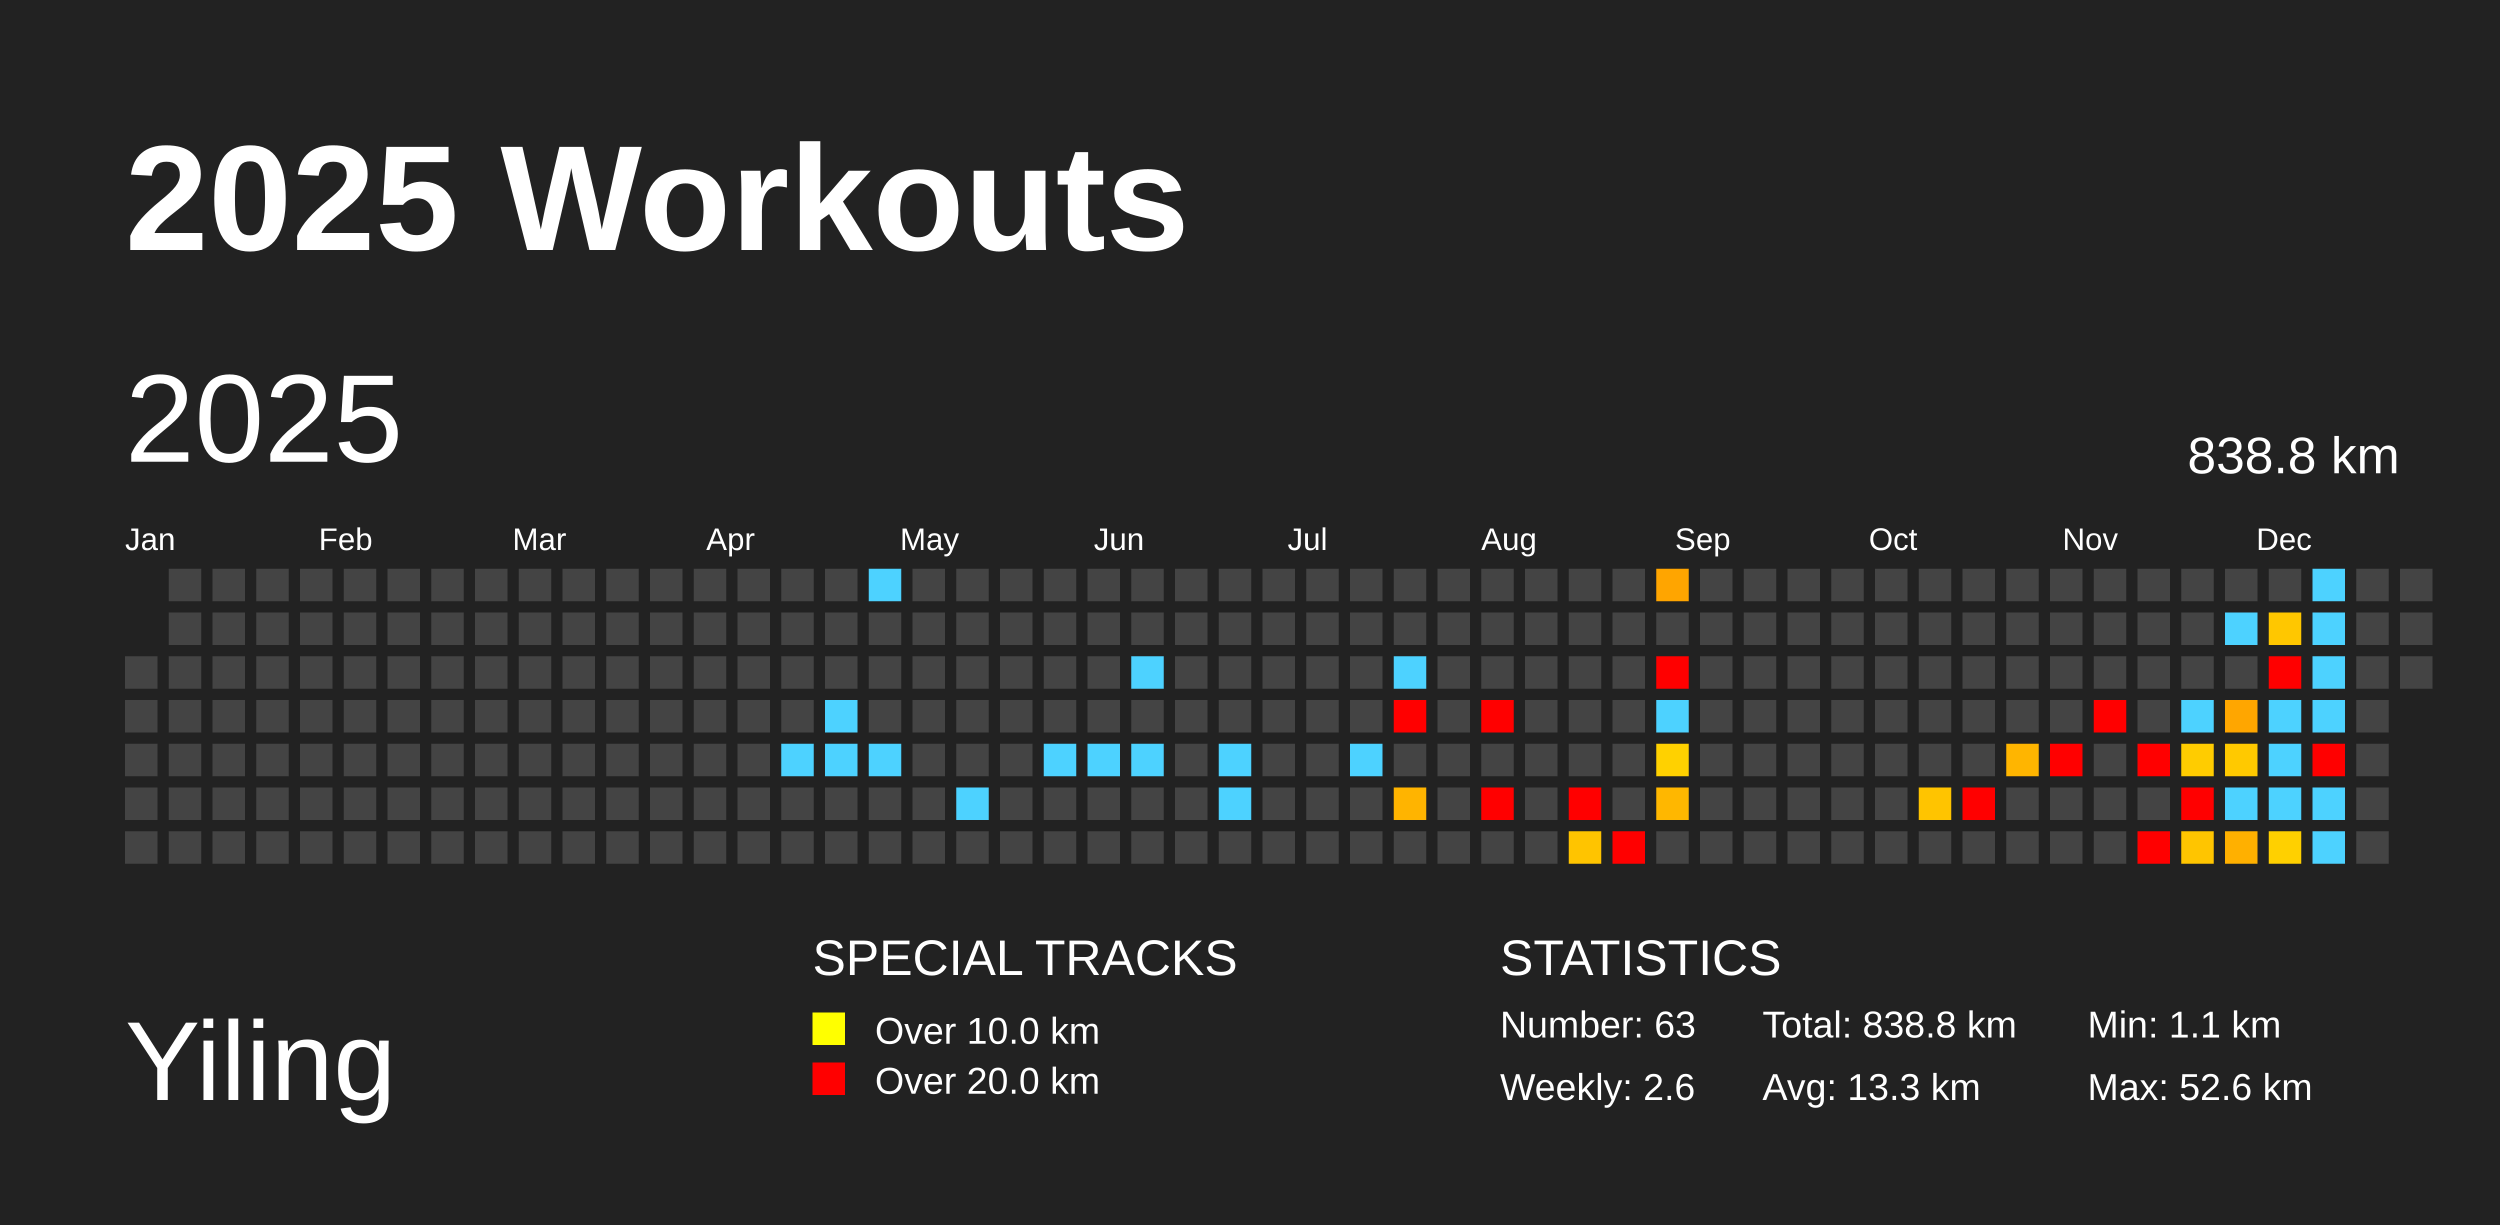
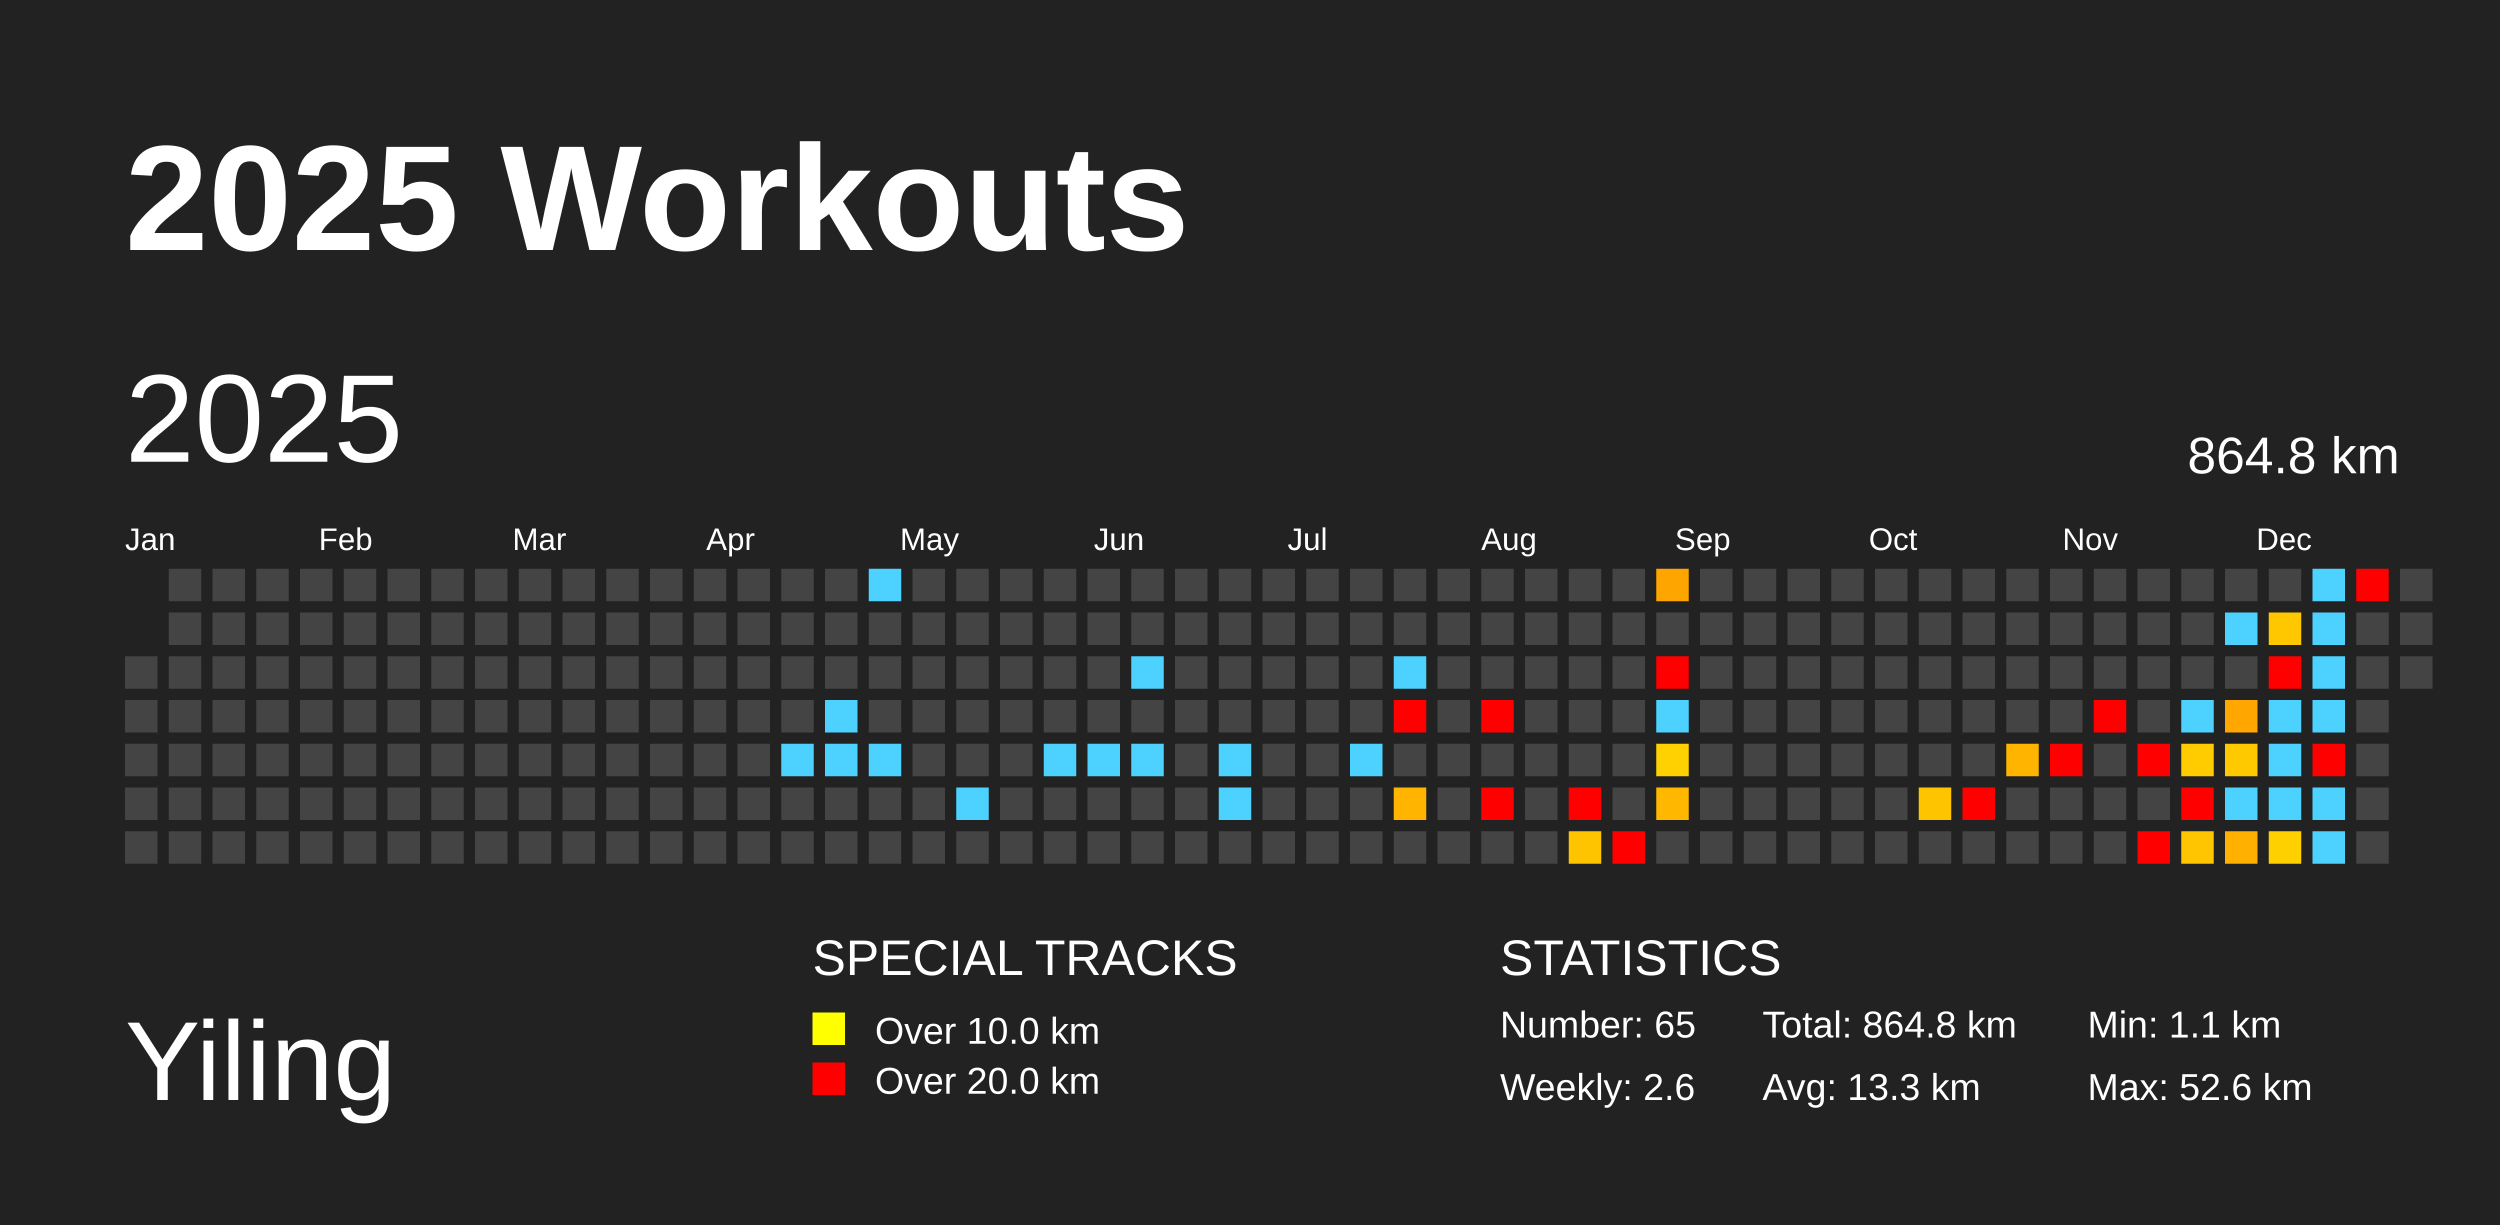
<svg xmlns="http://www.w3.org/2000/svg" baseProfile="full" height="98mm" version="1.1" viewBox="0,0,200,98" width="200mm">
  <defs />
  <rect fill="#222222" height="98" width="200" x="0" y="0" />
  <text fill="#FFFFFF" style="font-size:12px; font-family:Arial; font-weight:bold;" x="10" y="20">2025 Workouts</text>
  <text fill="#FFFFFF" style="font-size:9px; font-family:Arial" x="10" y="88">Yiling</text>
  <text fill="#FFFFFF" style="font-size:4px; font-family:Arial" x="65" y="78">SPECIAL TRACKS</text>
  <rect fill="yellow" height="2.6" width="2.6" x="65" y="81" />
  <text fill="#FFFFFF" style="font-size:3px; font-family:Arial" x="70" y="83.5">Over 10.0 km</text>
  <rect fill="red" height="2.6" width="2.6" x="65" y="85" />
  <text fill="#FFFFFF" style="font-size:3px; font-family:Arial" x="70" y="87.5">Over 20.0 km</text>
  <text fill="#FFFFFF" style="font-size:4px; font-family:Arial" x="120" y="78">STATISTICS</text>
-   <text fill="#FFFFFF" style="font-size:3px; font-family:Arial" x="120" y="83">Number: 63</text>
+   <text fill="#FFFFFF" style="font-size:3px; font-family:Arial" x="120" y="83">Number: 65</text>
  <text fill="#FFFFFF" style="font-size:3px; font-family:Arial" x="120" y="88">Weekly: 2.6</text>
-   <text fill="#FFFFFF" style="font-size:3px; font-family:Arial" x="141" y="83">Total: 838.8 km</text>
+   <text fill="#FFFFFF" style="font-size:3px; font-family:Arial" x="141" y="83">Total: 864.8 km</text>
  <text fill="#FFFFFF" style="font-size:3px; font-family:Arial" x="141" y="88">Avg: 13.3 km</text>
  <text fill="#FFFFFF" style="font-size:3px; font-family:Arial" x="167" y="83">Min: 1.1 km</text>
  <text fill="#FFFFFF" style="font-size:3px; font-family:Arial" x="167" y="88">Max: 52.6 km</text>
  <text dominant-baseline="hanging" fill="#FFFFFF" style="font-size:10.0px; font-family:Arial;" x="10" y="30">2025</text>
-   <text dominant-baseline="hanging" fill="#FFFFFF" style="font-size:4.125px; font-family:Arial;" x="175" y="35">838.8 km</text>
+   <text dominant-baseline="hanging" fill="#FFFFFF" style="font-size:4.125px; font-family:Arial;" x="175" y="35">864.8 km</text>
  <text fill="#FFFFFF" style="font-size:2.5px; font-family:Arial" x="10.0" y="44">Jan</text>
  <text fill="#FFFFFF" style="font-size:2.5px; font-family:Arial" x="25.5" y="44">Feb</text>
  <text fill="#FFFFFF" style="font-size:2.5px; font-family:Arial" x="41.0" y="44">Mar</text>
  <text fill="#FFFFFF" style="font-size:2.5px; font-family:Arial" x="56.5" y="44">Apr</text>
  <text fill="#FFFFFF" style="font-size:2.5px; font-family:Arial" x="72.0" y="44">May</text>
  <text fill="#FFFFFF" style="font-size:2.5px; font-family:Arial" x="87.5" y="44">Jun</text>
  <text fill="#FFFFFF" style="font-size:2.5px; font-family:Arial" x="103.0" y="44">Jul</text>
  <text fill="#FFFFFF" style="font-size:2.5px; font-family:Arial" x="118.5" y="44">Aug</text>
  <text fill="#FFFFFF" style="font-size:2.5px; font-family:Arial" x="134.0" y="44">Sep</text>
  <text fill="#FFFFFF" style="font-size:2.5px; font-family:Arial" x="149.5" y="44">Oct</text>
  <text fill="#FFFFFF" style="font-size:2.5px; font-family:Arial" x="165.0" y="44">Nov</text>
  <text fill="#FFFFFF" style="font-size:2.5px; font-family:Arial" x="180.5" y="44">Dec</text>
  <rect fill="#444444" height="2.6" width="2.6" x="10.0" y="52.5" />
  <rect fill="#444444" height="2.6" width="2.6" x="10.0" y="56.0" />
  <rect fill="#444444" height="2.6" width="2.6" x="10.0" y="59.5" />
  <rect fill="#444444" height="2.6" width="2.6" x="10.0" y="63.0" />
  <rect fill="#444444" height="2.6" width="2.6" x="10.0" y="66.5" />
  <rect fill="#444444" height="2.6" width="2.6" x="13.5" y="45.5" />
  <rect fill="#444444" height="2.6" width="2.6" x="13.5" y="49.0" />
  <rect fill="#444444" height="2.6" width="2.6" x="13.5" y="52.5" />
  <rect fill="#444444" height="2.6" width="2.6" x="13.5" y="56.0" />
  <rect fill="#444444" height="2.6" width="2.6" x="13.5" y="59.5" />
  <rect fill="#444444" height="2.6" width="2.6" x="13.5" y="63.0" />
  <rect fill="#444444" height="2.6" width="2.6" x="13.5" y="66.5" />
  <rect fill="#444444" height="2.6" width="2.6" x="17.0" y="45.5" />
  <rect fill="#444444" height="2.6" width="2.6" x="17.0" y="49.0" />
  <rect fill="#444444" height="2.6" width="2.6" x="17.0" y="52.5" />
  <rect fill="#444444" height="2.6" width="2.6" x="17.0" y="56.0" />
  <rect fill="#444444" height="2.6" width="2.6" x="17.0" y="59.5" />
  <rect fill="#444444" height="2.6" width="2.6" x="17.0" y="63.0" />
  <rect fill="#444444" height="2.6" width="2.6" x="17.0" y="66.5" />
  <rect fill="#444444" height="2.6" width="2.6" x="20.5" y="45.5" />
  <rect fill="#444444" height="2.6" width="2.6" x="20.5" y="49.0" />
  <rect fill="#444444" height="2.6" width="2.6" x="20.5" y="52.5" />
  <rect fill="#444444" height="2.6" width="2.6" x="20.5" y="56.0" />
  <rect fill="#444444" height="2.6" width="2.6" x="20.5" y="59.5" />
  <rect fill="#444444" height="2.6" width="2.6" x="20.5" y="63.0" />
  <rect fill="#444444" height="2.6" width="2.6" x="20.5" y="66.5" />
  <rect fill="#444444" height="2.6" width="2.6" x="24.0" y="45.5" />
  <rect fill="#444444" height="2.6" width="2.6" x="24.0" y="49.0" />
  <rect fill="#444444" height="2.6" width="2.6" x="24.0" y="52.5" />
  <rect fill="#444444" height="2.6" width="2.6" x="24.0" y="56.0" />
  <rect fill="#444444" height="2.6" width="2.6" x="24.0" y="59.5" />
  <rect fill="#444444" height="2.6" width="2.6" x="24.0" y="63.0" />
  <rect fill="#444444" height="2.6" width="2.6" x="24.0" y="66.5" />
  <rect fill="#444444" height="2.6" width="2.6" x="27.5" y="45.5" />
  <rect fill="#444444" height="2.6" width="2.6" x="27.5" y="49.0" />
  <rect fill="#444444" height="2.6" width="2.6" x="27.5" y="52.5" />
  <rect fill="#444444" height="2.6" width="2.6" x="27.5" y="56.0" />
  <rect fill="#444444" height="2.6" width="2.6" x="27.5" y="59.5" />
  <rect fill="#444444" height="2.6" width="2.6" x="27.5" y="63.0" />
  <rect fill="#444444" height="2.6" width="2.6" x="27.5" y="66.5" />
  <rect fill="#444444" height="2.6" width="2.6" x="31.0" y="45.5" />
  <rect fill="#444444" height="2.6" width="2.6" x="31.0" y="49.0" />
  <rect fill="#444444" height="2.6" width="2.6" x="31.0" y="52.5" />
  <rect fill="#444444" height="2.6" width="2.6" x="31.0" y="56.0" />
  <rect fill="#444444" height="2.6" width="2.6" x="31.0" y="59.5" />
  <rect fill="#444444" height="2.6" width="2.6" x="31.0" y="63.0" />
  <rect fill="#444444" height="2.6" width="2.6" x="31.0" y="66.5" />
  <rect fill="#444444" height="2.6" width="2.6" x="34.5" y="45.5" />
  <rect fill="#444444" height="2.6" width="2.6" x="34.5" y="49.0" />
  <rect fill="#444444" height="2.6" width="2.6" x="34.5" y="52.5" />
  <rect fill="#444444" height="2.6" width="2.6" x="34.5" y="56.0" />
  <rect fill="#444444" height="2.6" width="2.6" x="34.5" y="59.5" />
  <rect fill="#444444" height="2.6" width="2.6" x="34.5" y="63.0" />
  <rect fill="#444444" height="2.6" width="2.6" x="34.5" y="66.5" />
  <rect fill="#444444" height="2.6" width="2.6" x="38.0" y="45.5" />
  <rect fill="#444444" height="2.6" width="2.6" x="38.0" y="49.0" />
  <rect fill="#444444" height="2.6" width="2.6" x="38.0" y="52.5" />
  <rect fill="#444444" height="2.6" width="2.6" x="38.0" y="56.0" />
  <rect fill="#444444" height="2.6" width="2.6" x="38.0" y="59.5" />
  <rect fill="#444444" height="2.6" width="2.6" x="38.0" y="63.0" />
  <rect fill="#444444" height="2.6" width="2.6" x="38.0" y="66.5" />
  <rect fill="#444444" height="2.6" width="2.6" x="41.5" y="45.5" />
  <rect fill="#444444" height="2.6" width="2.6" x="41.5" y="49.0" />
  <rect fill="#444444" height="2.6" width="2.6" x="41.5" y="52.5" />
  <rect fill="#444444" height="2.6" width="2.6" x="41.5" y="56.0" />
  <rect fill="#444444" height="2.6" width="2.6" x="41.5" y="59.5" />
  <rect fill="#444444" height="2.6" width="2.6" x="41.5" y="63.0" />
  <rect fill="#444444" height="2.6" width="2.6" x="41.5" y="66.5" />
  <rect fill="#444444" height="2.6" width="2.6" x="45.0" y="45.5" />
  <rect fill="#444444" height="2.6" width="2.6" x="45.0" y="49.0" />
  <rect fill="#444444" height="2.6" width="2.6" x="45.0" y="52.5" />
  <rect fill="#444444" height="2.6" width="2.6" x="45.0" y="56.0" />
  <rect fill="#444444" height="2.6" width="2.6" x="45.0" y="59.5" />
  <rect fill="#444444" height="2.6" width="2.6" x="45.0" y="63.0" />
  <rect fill="#444444" height="2.6" width="2.6" x="45.0" y="66.5" />
  <rect fill="#444444" height="2.6" width="2.6" x="48.5" y="45.5" />
  <rect fill="#444444" height="2.6" width="2.6" x="48.5" y="49.0" />
  <rect fill="#444444" height="2.6" width="2.6" x="48.5" y="52.5" />
  <rect fill="#444444" height="2.6" width="2.6" x="48.5" y="56.0" />
  <rect fill="#444444" height="2.6" width="2.6" x="48.5" y="59.5" />
  <rect fill="#444444" height="2.6" width="2.6" x="48.5" y="63.0" />
  <rect fill="#444444" height="2.6" width="2.6" x="48.5" y="66.5" />
  <rect fill="#444444" height="2.6" width="2.6" x="52.0" y="45.5" />
  <rect fill="#444444" height="2.6" width="2.6" x="52.0" y="49.0" />
  <rect fill="#444444" height="2.6" width="2.6" x="52.0" y="52.5" />
  <rect fill="#444444" height="2.6" width="2.6" x="52.0" y="56.0" />
  <rect fill="#444444" height="2.6" width="2.6" x="52.0" y="59.5" />
  <rect fill="#444444" height="2.6" width="2.6" x="52.0" y="63.0" />
  <rect fill="#444444" height="2.6" width="2.6" x="52.0" y="66.5" />
  <rect fill="#444444" height="2.6" width="2.6" x="55.5" y="45.5" />
  <rect fill="#444444" height="2.6" width="2.6" x="55.5" y="49.0" />
  <rect fill="#444444" height="2.6" width="2.6" x="55.5" y="52.5" />
  <rect fill="#444444" height="2.6" width="2.6" x="55.5" y="56.0" />
  <rect fill="#444444" height="2.6" width="2.6" x="55.5" y="59.5" />
  <rect fill="#444444" height="2.6" width="2.6" x="55.5" y="63.0" />
  <rect fill="#444444" height="2.6" width="2.6" x="55.5" y="66.5" />
  <rect fill="#444444" height="2.6" width="2.6" x="59.0" y="45.5" />
  <rect fill="#444444" height="2.6" width="2.6" x="59.0" y="49.0" />
  <rect fill="#444444" height="2.6" width="2.6" x="59.0" y="52.5" />
  <rect fill="#444444" height="2.6" width="2.6" x="59.0" y="56.0" />
  <rect fill="#444444" height="2.6" width="2.6" x="59.0" y="59.5" />
  <rect fill="#444444" height="2.6" width="2.6" x="59.0" y="63.0" />
  <rect fill="#444444" height="2.6" width="2.6" x="59.0" y="66.5" />
  <rect fill="#444444" height="2.6" width="2.6" x="62.5" y="45.5" />
  <rect fill="#444444" height="2.6" width="2.6" x="62.5" y="49.0" />
  <rect fill="#444444" height="2.6" width="2.6" x="62.5" y="52.5" />
  <rect fill="#444444" height="2.6" width="2.6" x="62.5" y="56.0" />
  <rect fill="#4dd2ff" height="2.6" width="2.6" x="62.5" y="59.5" />
  <rect fill="#444444" height="2.6" width="2.6" x="62.5" y="63.0" />
  <rect fill="#444444" height="2.6" width="2.6" x="62.5" y="66.5" />
  <rect fill="#444444" height="2.6" width="2.6" x="66.0" y="45.5" />
  <rect fill="#444444" height="2.6" width="2.6" x="66.0" y="49.0" />
  <rect fill="#444444" height="2.6" width="2.6" x="66.0" y="52.5" />
  <rect fill="#4dd2ff" height="2.6" width="2.6" x="66.0" y="56.0" />
  <rect fill="#4dd2ff" height="2.6" width="2.6" x="66.0" y="59.5" />
  <rect fill="#444444" height="2.6" width="2.6" x="66.0" y="63.0" />
  <rect fill="#444444" height="2.6" width="2.6" x="66.0" y="66.5" />
  <rect fill="#4dd2ff" height="2.6" width="2.6" x="69.5" y="45.5" />
  <rect fill="#444444" height="2.6" width="2.6" x="69.5" y="49.0" />
  <rect fill="#444444" height="2.6" width="2.6" x="69.5" y="52.5" />
  <rect fill="#444444" height="2.6" width="2.6" x="69.5" y="56.0" />
  <rect fill="#4dd2ff" height="2.6" width="2.6" x="69.5" y="59.5" />
  <rect fill="#444444" height="2.6" width="2.6" x="69.5" y="63.0" />
  <rect fill="#444444" height="2.6" width="2.6" x="69.5" y="66.5" />
  <rect fill="#444444" height="2.6" width="2.6" x="73.0" y="45.5" />
  <rect fill="#444444" height="2.6" width="2.6" x="73.0" y="49.0" />
  <rect fill="#444444" height="2.6" width="2.6" x="73.0" y="52.5" />
  <rect fill="#444444" height="2.6" width="2.6" x="73.0" y="56.0" />
  <rect fill="#444444" height="2.6" width="2.6" x="73.0" y="59.5" />
  <rect fill="#444444" height="2.6" width="2.6" x="73.0" y="63.0" />
  <rect fill="#444444" height="2.6" width="2.6" x="73.0" y="66.5" />
  <rect fill="#444444" height="2.6" width="2.6" x="76.5" y="45.5" />
  <rect fill="#444444" height="2.6" width="2.6" x="76.5" y="49.0" />
  <rect fill="#444444" height="2.6" width="2.6" x="76.5" y="52.5" />
  <rect fill="#444444" height="2.6" width="2.6" x="76.5" y="56.0" />
  <rect fill="#444444" height="2.6" width="2.6" x="76.5" y="59.5" />
  <rect fill="#4dd2ff" height="2.6" width="2.6" x="76.5" y="63.0" />
  <rect fill="#444444" height="2.6" width="2.6" x="76.5" y="66.5" />
  <rect fill="#444444" height="2.6" width="2.6" x="80.0" y="45.5" />
  <rect fill="#444444" height="2.6" width="2.6" x="80.0" y="49.0" />
  <rect fill="#444444" height="2.6" width="2.6" x="80.0" y="52.5" />
  <rect fill="#444444" height="2.6" width="2.6" x="80.0" y="56.0" />
  <rect fill="#444444" height="2.6" width="2.6" x="80.0" y="59.5" />
  <rect fill="#444444" height="2.6" width="2.6" x="80.0" y="63.0" />
  <rect fill="#444444" height="2.6" width="2.6" x="80.0" y="66.5" />
  <rect fill="#444444" height="2.6" width="2.6" x="83.5" y="45.5" />
  <rect fill="#444444" height="2.6" width="2.6" x="83.5" y="49.0" />
  <rect fill="#444444" height="2.6" width="2.6" x="83.5" y="52.5" />
  <rect fill="#444444" height="2.6" width="2.6" x="83.5" y="56.0" />
  <rect fill="#4dd2ff" height="2.6" width="2.6" x="83.5" y="59.5" />
  <rect fill="#444444" height="2.6" width="2.6" x="83.5" y="63.0" />
  <rect fill="#444444" height="2.6" width="2.6" x="83.5" y="66.5" />
  <rect fill="#444444" height="2.6" width="2.6" x="87.0" y="45.5" />
  <rect fill="#444444" height="2.6" width="2.6" x="87.0" y="49.0" />
  <rect fill="#444444" height="2.6" width="2.6" x="87.0" y="52.5" />
  <rect fill="#444444" height="2.6" width="2.6" x="87.0" y="56.0" />
  <rect fill="#4dd2ff" height="2.6" width="2.6" x="87.0" y="59.5" />
  <rect fill="#444444" height="2.6" width="2.6" x="87.0" y="63.0" />
  <rect fill="#444444" height="2.6" width="2.6" x="87.0" y="66.5" />
  <rect fill="#444444" height="2.6" width="2.6" x="90.5" y="45.5" />
  <rect fill="#444444" height="2.6" width="2.6" x="90.5" y="49.0" />
  <rect fill="#4dd2ff" height="2.6" width="2.6" x="90.5" y="52.5" />
  <rect fill="#444444" height="2.6" width="2.6" x="90.5" y="56.0" />
  <rect fill="#4dd2ff" height="2.6" width="2.6" x="90.5" y="59.5" />
  <rect fill="#444444" height="2.6" width="2.6" x="90.5" y="63.0" />
  <rect fill="#444444" height="2.6" width="2.6" x="90.5" y="66.5" />
  <rect fill="#444444" height="2.6" width="2.6" x="94.0" y="45.5" />
  <rect fill="#444444" height="2.6" width="2.6" x="94.0" y="49.0" />
  <rect fill="#444444" height="2.6" width="2.6" x="94.0" y="52.5" />
  <rect fill="#444444" height="2.6" width="2.6" x="94.0" y="56.0" />
  <rect fill="#444444" height="2.6" width="2.6" x="94.0" y="59.5" />
  <rect fill="#444444" height="2.6" width="2.6" x="94.0" y="63.0" />
  <rect fill="#444444" height="2.6" width="2.6" x="94.0" y="66.5" />
  <rect fill="#444444" height="2.6" width="2.6" x="97.5" y="45.5" />
  <rect fill="#444444" height="2.6" width="2.6" x="97.5" y="49.0" />
  <rect fill="#444444" height="2.6" width="2.6" x="97.5" y="52.5" />
  <rect fill="#444444" height="2.6" width="2.6" x="97.5" y="56.0" />
  <rect fill="#4dd2ff" height="2.6" width="2.6" x="97.5" y="59.5" />
  <rect fill="#4dd2ff" height="2.6" width="2.6" x="97.5" y="63.0" />
  <rect fill="#444444" height="2.6" width="2.6" x="97.5" y="66.5" />
  <rect fill="#444444" height="2.6" width="2.6" x="101.0" y="45.5" />
  <rect fill="#444444" height="2.6" width="2.6" x="101.0" y="49.0" />
  <rect fill="#444444" height="2.6" width="2.6" x="101.0" y="52.5" />
  <rect fill="#444444" height="2.6" width="2.6" x="101.0" y="56.0" />
  <rect fill="#444444" height="2.6" width="2.6" x="101.0" y="59.5" />
  <rect fill="#444444" height="2.6" width="2.6" x="101.0" y="63.0" />
  <rect fill="#444444" height="2.6" width="2.6" x="101.0" y="66.5" />
  <rect fill="#444444" height="2.6" width="2.6" x="104.5" y="45.5" />
  <rect fill="#444444" height="2.6" width="2.6" x="104.5" y="49.0" />
  <rect fill="#444444" height="2.6" width="2.6" x="104.5" y="52.5" />
  <rect fill="#444444" height="2.6" width="2.6" x="104.5" y="56.0" />
  <rect fill="#444444" height="2.6" width="2.6" x="104.5" y="59.5" />
  <rect fill="#444444" height="2.6" width="2.6" x="104.5" y="63.0" />
  <rect fill="#444444" height="2.6" width="2.6" x="104.5" y="66.5" />
  <rect fill="#444444" height="2.6" width="2.6" x="108.0" y="45.5" />
  <rect fill="#444444" height="2.6" width="2.6" x="108.0" y="49.0" />
  <rect fill="#444444" height="2.6" width="2.6" x="108.0" y="52.5" />
  <rect fill="#444444" height="2.6" width="2.6" x="108.0" y="56.0" />
  <rect fill="#4dd2ff" height="2.6" width="2.6" x="108.0" y="59.5" />
  <rect fill="#444444" height="2.6" width="2.6" x="108.0" y="63.0" />
  <rect fill="#444444" height="2.6" width="2.6" x="108.0" y="66.5" />
  <rect fill="#444444" height="2.6" width="2.6" x="111.5" y="45.5" />
  <rect fill="#444444" height="2.6" width="2.6" x="111.5" y="49.0" />
  <rect fill="#4dd2ff" height="2.6" width="2.6" x="111.5" y="52.5" />
  <rect fill="red" height="2.6" width="2.6" x="111.5" y="56.0" />
  <rect fill="#444444" height="2.6" width="2.6" x="111.5" y="59.5" />
  <rect fill="#ffb400" height="2.6" width="2.6" x="111.5" y="63.0" />
  <rect fill="#444444" height="2.6" width="2.6" x="111.5" y="66.5" />
  <rect fill="#444444" height="2.6" width="2.6" x="115.0" y="45.5" />
  <rect fill="#444444" height="2.6" width="2.6" x="115.0" y="49.0" />
  <rect fill="#444444" height="2.6" width="2.6" x="115.0" y="52.5" />
  <rect fill="#444444" height="2.6" width="2.6" x="115.0" y="56.0" />
  <rect fill="#444444" height="2.6" width="2.6" x="115.0" y="59.5" />
  <rect fill="#444444" height="2.6" width="2.6" x="115.0" y="63.0" />
  <rect fill="#444444" height="2.6" width="2.6" x="115.0" y="66.5" />
  <rect fill="#444444" height="2.6" width="2.6" x="118.5" y="45.5" />
  <rect fill="#444444" height="2.6" width="2.6" x="118.5" y="49.0" />
  <rect fill="#444444" height="2.6" width="2.6" x="118.5" y="52.5" />
  <rect fill="red" height="2.6" width="2.6" x="118.5" y="56.0" />
  <rect fill="#444444" height="2.6" width="2.6" x="118.5" y="59.5" />
  <rect fill="red" height="2.6" width="2.6" x="118.5" y="63.0" />
  <rect fill="#444444" height="2.6" width="2.6" x="118.5" y="66.5" />
  <rect fill="#444444" height="2.6" width="2.6" x="122.0" y="45.5" />
  <rect fill="#444444" height="2.6" width="2.6" x="122.0" y="49.0" />
  <rect fill="#444444" height="2.6" width="2.6" x="122.0" y="52.5" />
  <rect fill="#444444" height="2.6" width="2.6" x="122.0" y="56.0" />
  <rect fill="#444444" height="2.6" width="2.6" x="122.0" y="59.5" />
  <rect fill="#444444" height="2.6" width="2.6" x="122.0" y="63.0" />
  <rect fill="#444444" height="2.6" width="2.6" x="122.0" y="66.5" />
  <rect fill="#444444" height="2.6" width="2.6" x="125.5" y="45.5" />
  <rect fill="#444444" height="2.6" width="2.6" x="125.5" y="49.0" />
  <rect fill="#444444" height="2.6" width="2.6" x="125.5" y="52.5" />
  <rect fill="#444444" height="2.6" width="2.6" x="125.5" y="56.0" />
  <rect fill="#444444" height="2.6" width="2.6" x="125.5" y="59.5" />
  <rect fill="red" height="2.6" width="2.6" x="125.5" y="63.0" />
  <rect fill="#ffc400" height="2.6" width="2.6" x="125.5" y="66.5" />
  <rect fill="#444444" height="2.6" width="2.6" x="129.0" y="45.5" />
  <rect fill="#444444" height="2.6" width="2.6" x="129.0" y="49.0" />
  <rect fill="#444444" height="2.6" width="2.6" x="129.0" y="52.5" />
  <rect fill="#444444" height="2.6" width="2.6" x="129.0" y="56.0" />
  <rect fill="#444444" height="2.6" width="2.6" x="129.0" y="59.5" />
  <rect fill="#444444" height="2.6" width="2.6" x="129.0" y="63.0" />
  <rect fill="red" height="2.6" width="2.6" x="129.0" y="66.5" />
  <rect fill="#ffa500" height="2.6" width="2.6" x="132.5" y="45.5" />
  <rect fill="#444444" height="2.6" width="2.6" x="132.5" y="49.0" />
  <rect fill="red" height="2.6" width="2.6" x="132.5" y="52.5" />
  <rect fill="#4dd2ff" height="2.6" width="2.6" x="132.5" y="56.0" />
  <rect fill="#ffd100" height="2.6" width="2.6" x="132.5" y="59.5" />
  <rect fill="#ffb700" height="2.6" width="2.6" x="132.5" y="63.0" />
  <rect fill="#444444" height="2.6" width="2.6" x="132.5" y="66.5" />
  <rect fill="#444444" height="2.6" width="2.6" x="136.0" y="45.5" />
  <rect fill="#444444" height="2.6" width="2.6" x="136.0" y="49.0" />
  <rect fill="#444444" height="2.6" width="2.6" x="136.0" y="52.5" />
  <rect fill="#444444" height="2.6" width="2.6" x="136.0" y="56.0" />
  <rect fill="#444444" height="2.6" width="2.6" x="136.0" y="59.5" />
  <rect fill="#444444" height="2.6" width="2.6" x="136.0" y="63.0" />
  <rect fill="#444444" height="2.6" width="2.6" x="136.0" y="66.5" />
  <rect fill="#444444" height="2.6" width="2.6" x="139.5" y="45.5" />
  <rect fill="#444444" height="2.6" width="2.6" x="139.5" y="49.0" />
  <rect fill="#444444" height="2.6" width="2.6" x="139.5" y="52.5" />
  <rect fill="#444444" height="2.6" width="2.6" x="139.5" y="56.0" />
  <rect fill="#444444" height="2.6" width="2.6" x="139.5" y="59.5" />
  <rect fill="#444444" height="2.6" width="2.6" x="139.5" y="63.0" />
  <rect fill="#444444" height="2.6" width="2.6" x="139.5" y="66.5" />
  <rect fill="#444444" height="2.6" width="2.6" x="143.0" y="45.5" />
  <rect fill="#444444" height="2.6" width="2.6" x="143.0" y="49.0" />
  <rect fill="#444444" height="2.6" width="2.6" x="143.0" y="52.5" />
  <rect fill="#444444" height="2.6" width="2.6" x="143.0" y="56.0" />
  <rect fill="#444444" height="2.6" width="2.6" x="143.0" y="59.5" />
  <rect fill="#444444" height="2.6" width="2.6" x="143.0" y="63.0" />
  <rect fill="#444444" height="2.6" width="2.6" x="143.0" y="66.5" />
  <rect fill="#444444" height="2.6" width="2.6" x="146.5" y="45.5" />
  <rect fill="#444444" height="2.6" width="2.6" x="146.5" y="49.0" />
  <rect fill="#444444" height="2.6" width="2.6" x="146.5" y="52.5" />
  <rect fill="#444444" height="2.6" width="2.6" x="146.5" y="56.0" />
  <rect fill="#444444" height="2.6" width="2.6" x="146.5" y="59.5" />
  <rect fill="#444444" height="2.6" width="2.6" x="146.5" y="63.0" />
  <rect fill="#444444" height="2.6" width="2.6" x="146.5" y="66.5" />
  <rect fill="#444444" height="2.6" width="2.6" x="150.0" y="45.5" />
  <rect fill="#444444" height="2.6" width="2.6" x="150.0" y="49.0" />
  <rect fill="#444444" height="2.6" width="2.6" x="150.0" y="52.5" />
  <rect fill="#444444" height="2.6" width="2.6" x="150.0" y="56.0" />
  <rect fill="#444444" height="2.6" width="2.6" x="150.0" y="59.5" />
  <rect fill="#444444" height="2.6" width="2.6" x="150.0" y="63.0" />
  <rect fill="#444444" height="2.6" width="2.6" x="150.0" y="66.5" />
  <rect fill="#444444" height="2.6" width="2.6" x="153.5" y="45.5" />
  <rect fill="#444444" height="2.6" width="2.6" x="153.5" y="49.0" />
  <rect fill="#444444" height="2.6" width="2.6" x="153.5" y="52.5" />
  <rect fill="#444444" height="2.6" width="2.6" x="153.5" y="56.0" />
  <rect fill="#444444" height="2.6" width="2.6" x="153.5" y="59.5" />
  <rect fill="#ffc400" height="2.6" width="2.6" x="153.5" y="63.0" />
  <rect fill="#444444" height="2.6" width="2.6" x="153.5" y="66.5" />
  <rect fill="#444444" height="2.6" width="2.6" x="157.0" y="45.5" />
  <rect fill="#444444" height="2.6" width="2.6" x="157.0" y="49.0" />
  <rect fill="#444444" height="2.6" width="2.6" x="157.0" y="52.5" />
  <rect fill="#444444" height="2.6" width="2.6" x="157.0" y="56.0" />
  <rect fill="#444444" height="2.6" width="2.6" x="157.0" y="59.5" />
  <rect fill="red" height="2.6" width="2.6" x="157.0" y="63.0" />
  <rect fill="#444444" height="2.6" width="2.6" x="157.0" y="66.5" />
  <rect fill="#444444" height="2.6" width="2.6" x="160.5" y="45.5" />
  <rect fill="#444444" height="2.6" width="2.6" x="160.5" y="49.0" />
  <rect fill="#444444" height="2.6" width="2.6" x="160.5" y="52.5" />
  <rect fill="#444444" height="2.6" width="2.6" x="160.5" y="56.0" />
  <rect fill="#ffb500" height="2.6" width="2.6" x="160.5" y="59.5" />
  <rect fill="#444444" height="2.6" width="2.6" x="160.5" y="63.0" />
  <rect fill="#444444" height="2.6" width="2.6" x="160.5" y="66.5" />
  <rect fill="#444444" height="2.6" width="2.6" x="164.0" y="45.5" />
  <rect fill="#444444" height="2.6" width="2.6" x="164.0" y="49.0" />
  <rect fill="#444444" height="2.6" width="2.6" x="164.0" y="52.5" />
  <rect fill="#444444" height="2.6" width="2.6" x="164.0" y="56.0" />
  <rect fill="red" height="2.6" width="2.6" x="164.0" y="59.5" />
  <rect fill="#444444" height="2.6" width="2.6" x="164.0" y="63.0" />
  <rect fill="#444444" height="2.6" width="2.6" x="164.0" y="66.5" />
  <rect fill="#444444" height="2.6" width="2.6" x="167.5" y="45.5" />
  <rect fill="#444444" height="2.6" width="2.6" x="167.5" y="49.0" />
  <rect fill="#444444" height="2.6" width="2.6" x="167.5" y="52.5" />
  <rect fill="red" height="2.6" width="2.6" x="167.5" y="56.0" />
  <rect fill="#444444" height="2.6" width="2.6" x="167.5" y="59.5" />
  <rect fill="#444444" height="2.6" width="2.6" x="167.5" y="63.0" />
  <rect fill="#444444" height="2.6" width="2.6" x="167.5" y="66.5" />
  <rect fill="#444444" height="2.6" width="2.6" x="171.0" y="45.5" />
  <rect fill="#444444" height="2.6" width="2.6" x="171.0" y="49.0" />
  <rect fill="#444444" height="2.6" width="2.6" x="171.0" y="52.5" />
  <rect fill="#444444" height="2.6" width="2.6" x="171.0" y="56.0" />
  <rect fill="red" height="2.6" width="2.6" x="171.0" y="59.5" />
  <rect fill="#444444" height="2.6" width="2.6" x="171.0" y="63.0" />
  <rect fill="red" height="2.6" width="2.6" x="171.0" y="66.5" />
  <rect fill="#444444" height="2.6" width="2.6" x="174.5" y="45.5" />
  <rect fill="#444444" height="2.6" width="2.6" x="174.5" y="49.0" />
  <rect fill="#444444" height="2.6" width="2.6" x="174.5" y="52.5" />
  <rect fill="#4dd2ff" height="2.6" width="2.6" x="174.5" y="56.0" />
  <rect fill="#ffcc00" height="2.6" width="2.6" x="174.5" y="59.5" />
  <rect fill="red" height="2.6" width="2.6" x="174.5" y="63.0" />
  <rect fill="#ffc500" height="2.6" width="2.6" x="174.5" y="66.5" />
  <rect fill="#444444" height="2.6" width="2.6" x="178.0" y="45.5" />
  <rect fill="#4dd2ff" height="2.6" width="2.6" x="178.0" y="49.0" />
  <rect fill="#444444" height="2.6" width="2.6" x="178.0" y="52.5" />
  <rect fill="#ffa600" height="2.6" width="2.6" x="178.0" y="56.0" />
  <rect fill="#ffc900" height="2.6" width="2.6" x="178.0" y="59.5" />
  <rect fill="#4dd2ff" height="2.6" width="2.6" x="178.0" y="63.0" />
  <rect fill="#ffb000" height="2.6" width="2.6" x="178.0" y="66.5" />
  <rect fill="#444444" height="2.6" width="2.6" x="181.5" y="45.5" />
  <rect fill="#ffc700" height="2.6" width="2.6" x="181.5" y="49.0" />
  <rect fill="red" height="2.6" width="2.6" x="181.5" y="52.5" />
  <rect fill="#4dd2ff" height="2.6" width="2.6" x="181.5" y="56.0" />
  <rect fill="#4dd2ff" height="2.6" width="2.6" x="181.5" y="59.5" />
  <rect fill="#4dd2ff" height="2.6" width="2.6" x="181.5" y="63.0" />
  <rect fill="#ffd000" height="2.6" width="2.6" x="181.5" y="66.5" />
  <rect fill="#4dd2ff" height="2.6" width="2.6" x="185.0" y="45.5" />
  <rect fill="#4dd2ff" height="2.6" width="2.6" x="185.0" y="49.0" />
  <rect fill="#4dd2ff" height="2.6" width="2.6" x="185.0" y="52.5" />
  <rect fill="#4dd2ff" height="2.6" width="2.6" x="185.0" y="56.0" />
  <rect fill="red" height="2.6" width="2.6" x="185.0" y="59.5" />
  <rect fill="#4dd2ff" height="2.6" width="2.6" x="185.0" y="63.0" />
  <rect fill="#4dd2ff" height="2.6" width="2.6" x="185.0" y="66.5" />
-   <rect fill="#444444" height="2.6" width="2.6" x="188.5" y="45.5" />
+   <rect fill="red" height="2.6" width="2.6" x="188.5" y="45.5" />
  <rect fill="#444444" height="2.6" width="2.6" x="188.5" y="49.0" />
  <rect fill="#444444" height="2.6" width="2.6" x="188.5" y="52.5" />
  <rect fill="#444444" height="2.6" width="2.6" x="188.5" y="56.0" />
  <rect fill="#444444" height="2.6" width="2.6" x="188.5" y="59.5" />
  <rect fill="#444444" height="2.6" width="2.6" x="188.5" y="63.0" />
  <rect fill="#444444" height="2.6" width="2.6" x="188.5" y="66.5" />
  <rect fill="#444444" height="2.6" width="2.6" x="192.0" y="45.5" />
  <rect fill="#444444" height="2.6" width="2.6" x="192.0" y="49.0" />
  <rect fill="#444444" height="2.6" width="2.6" x="192.0" y="52.5" />
</svg>
